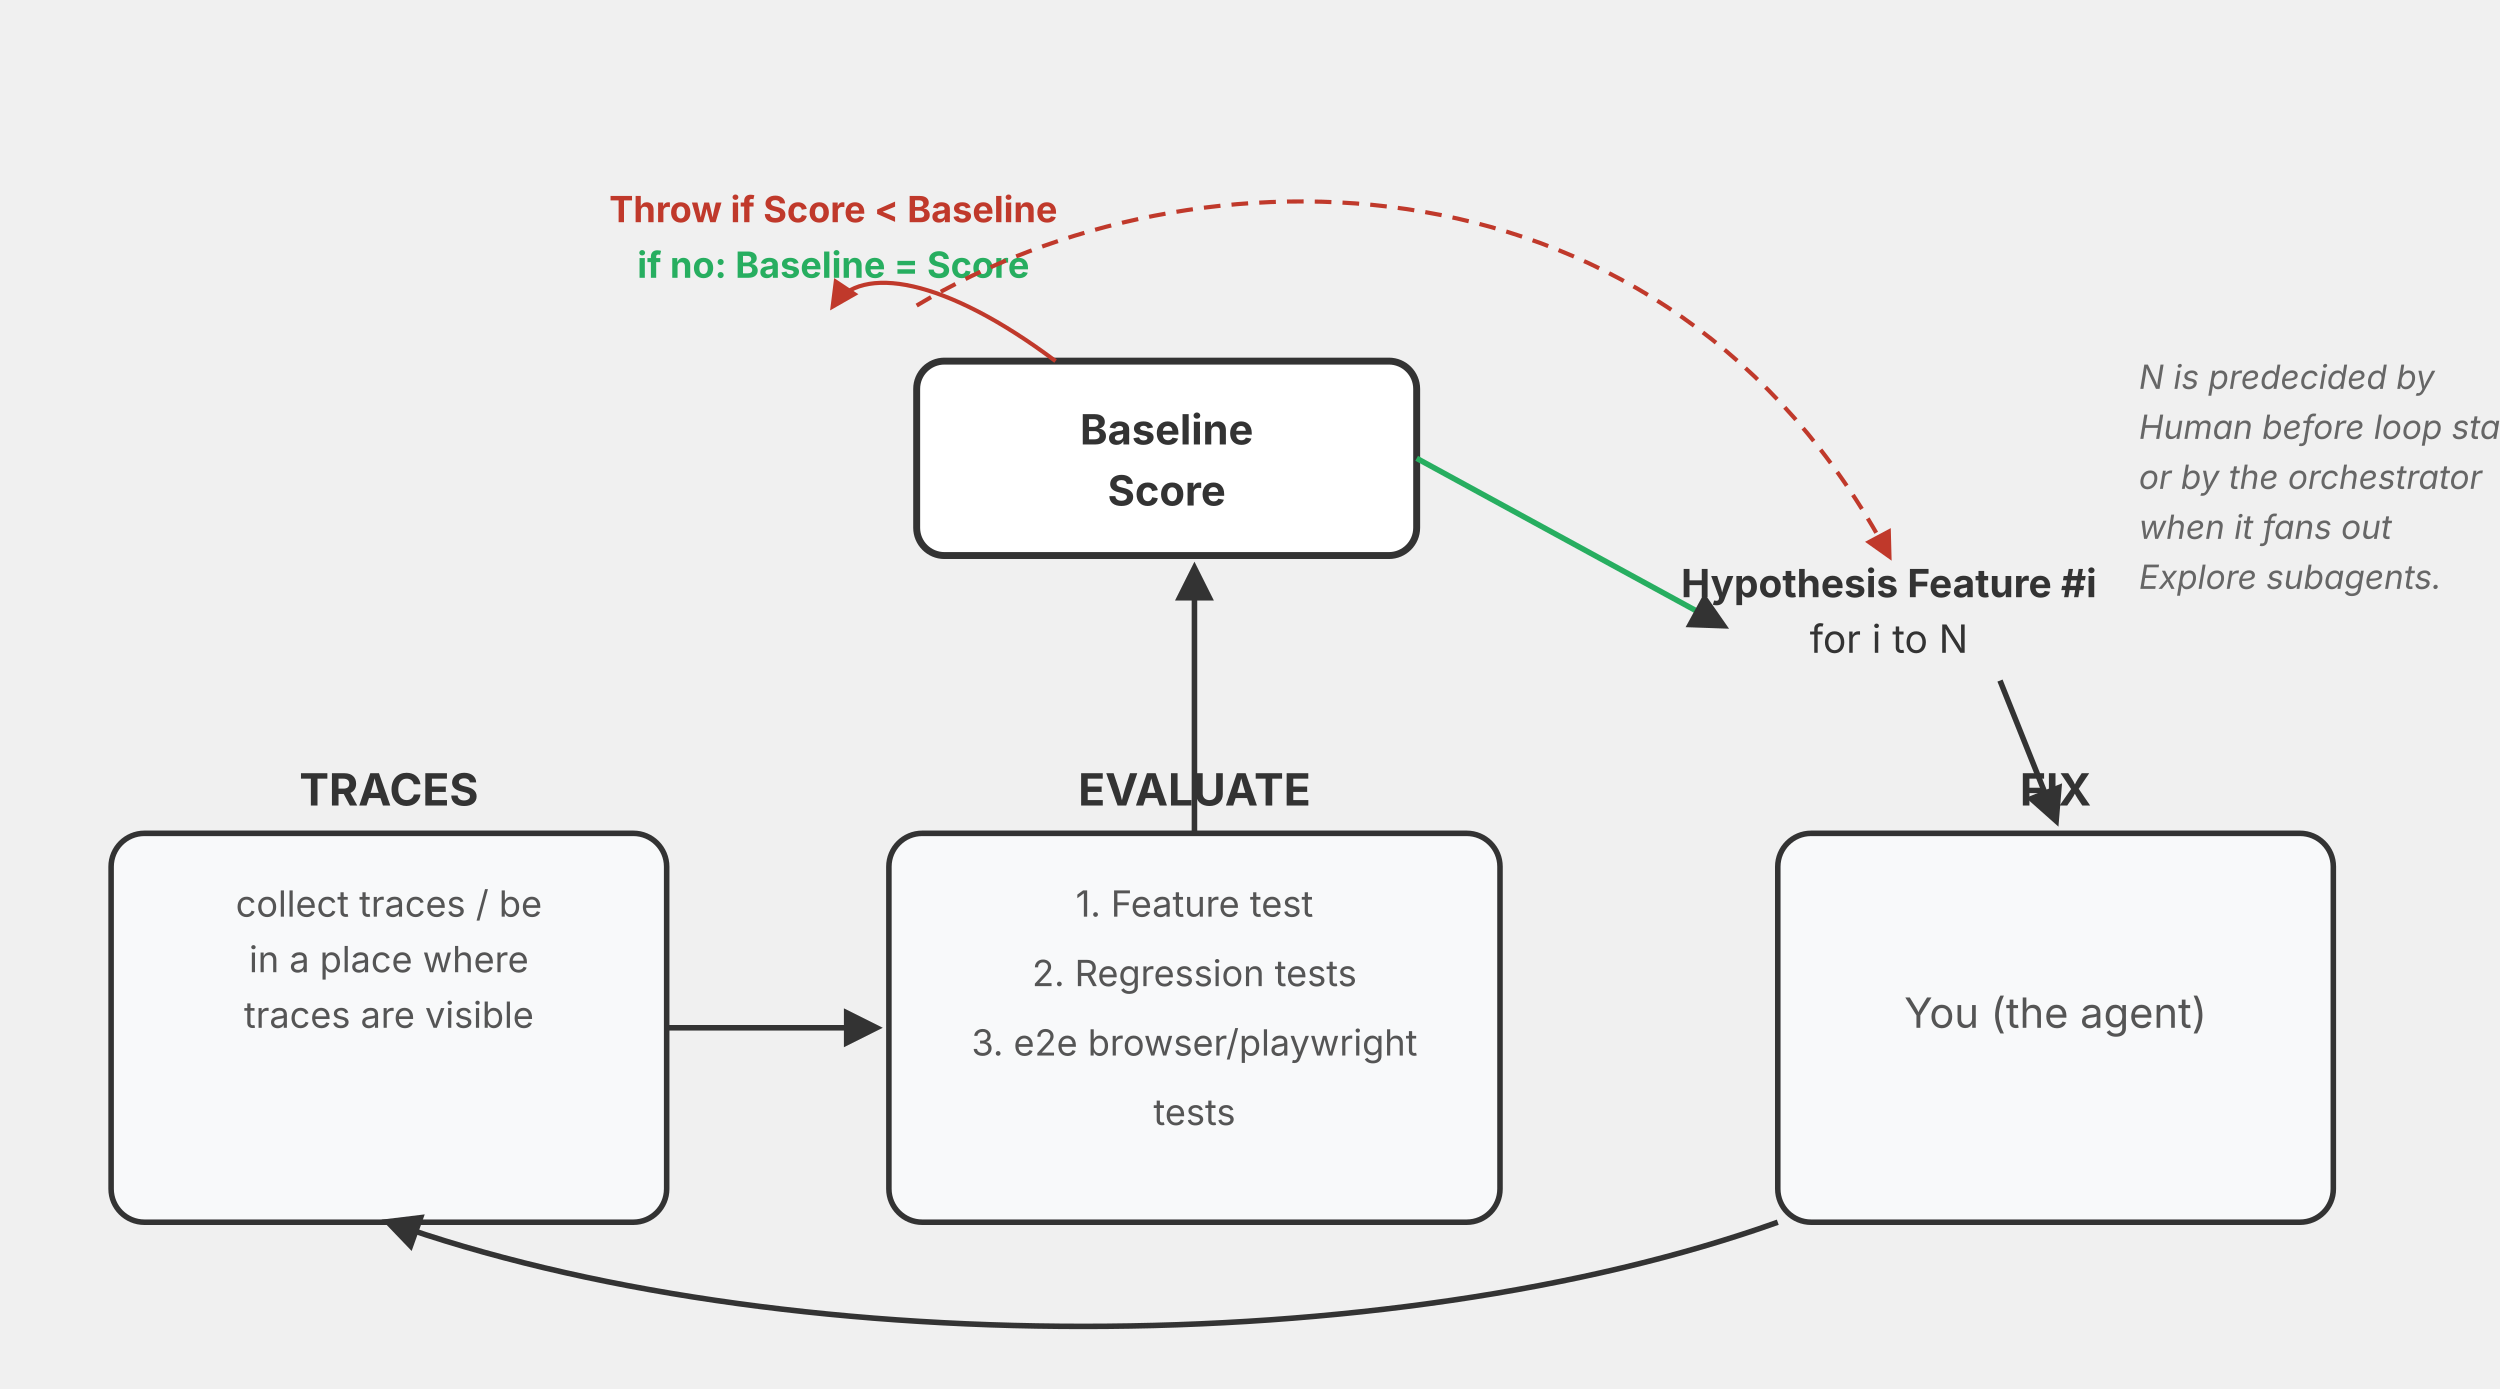
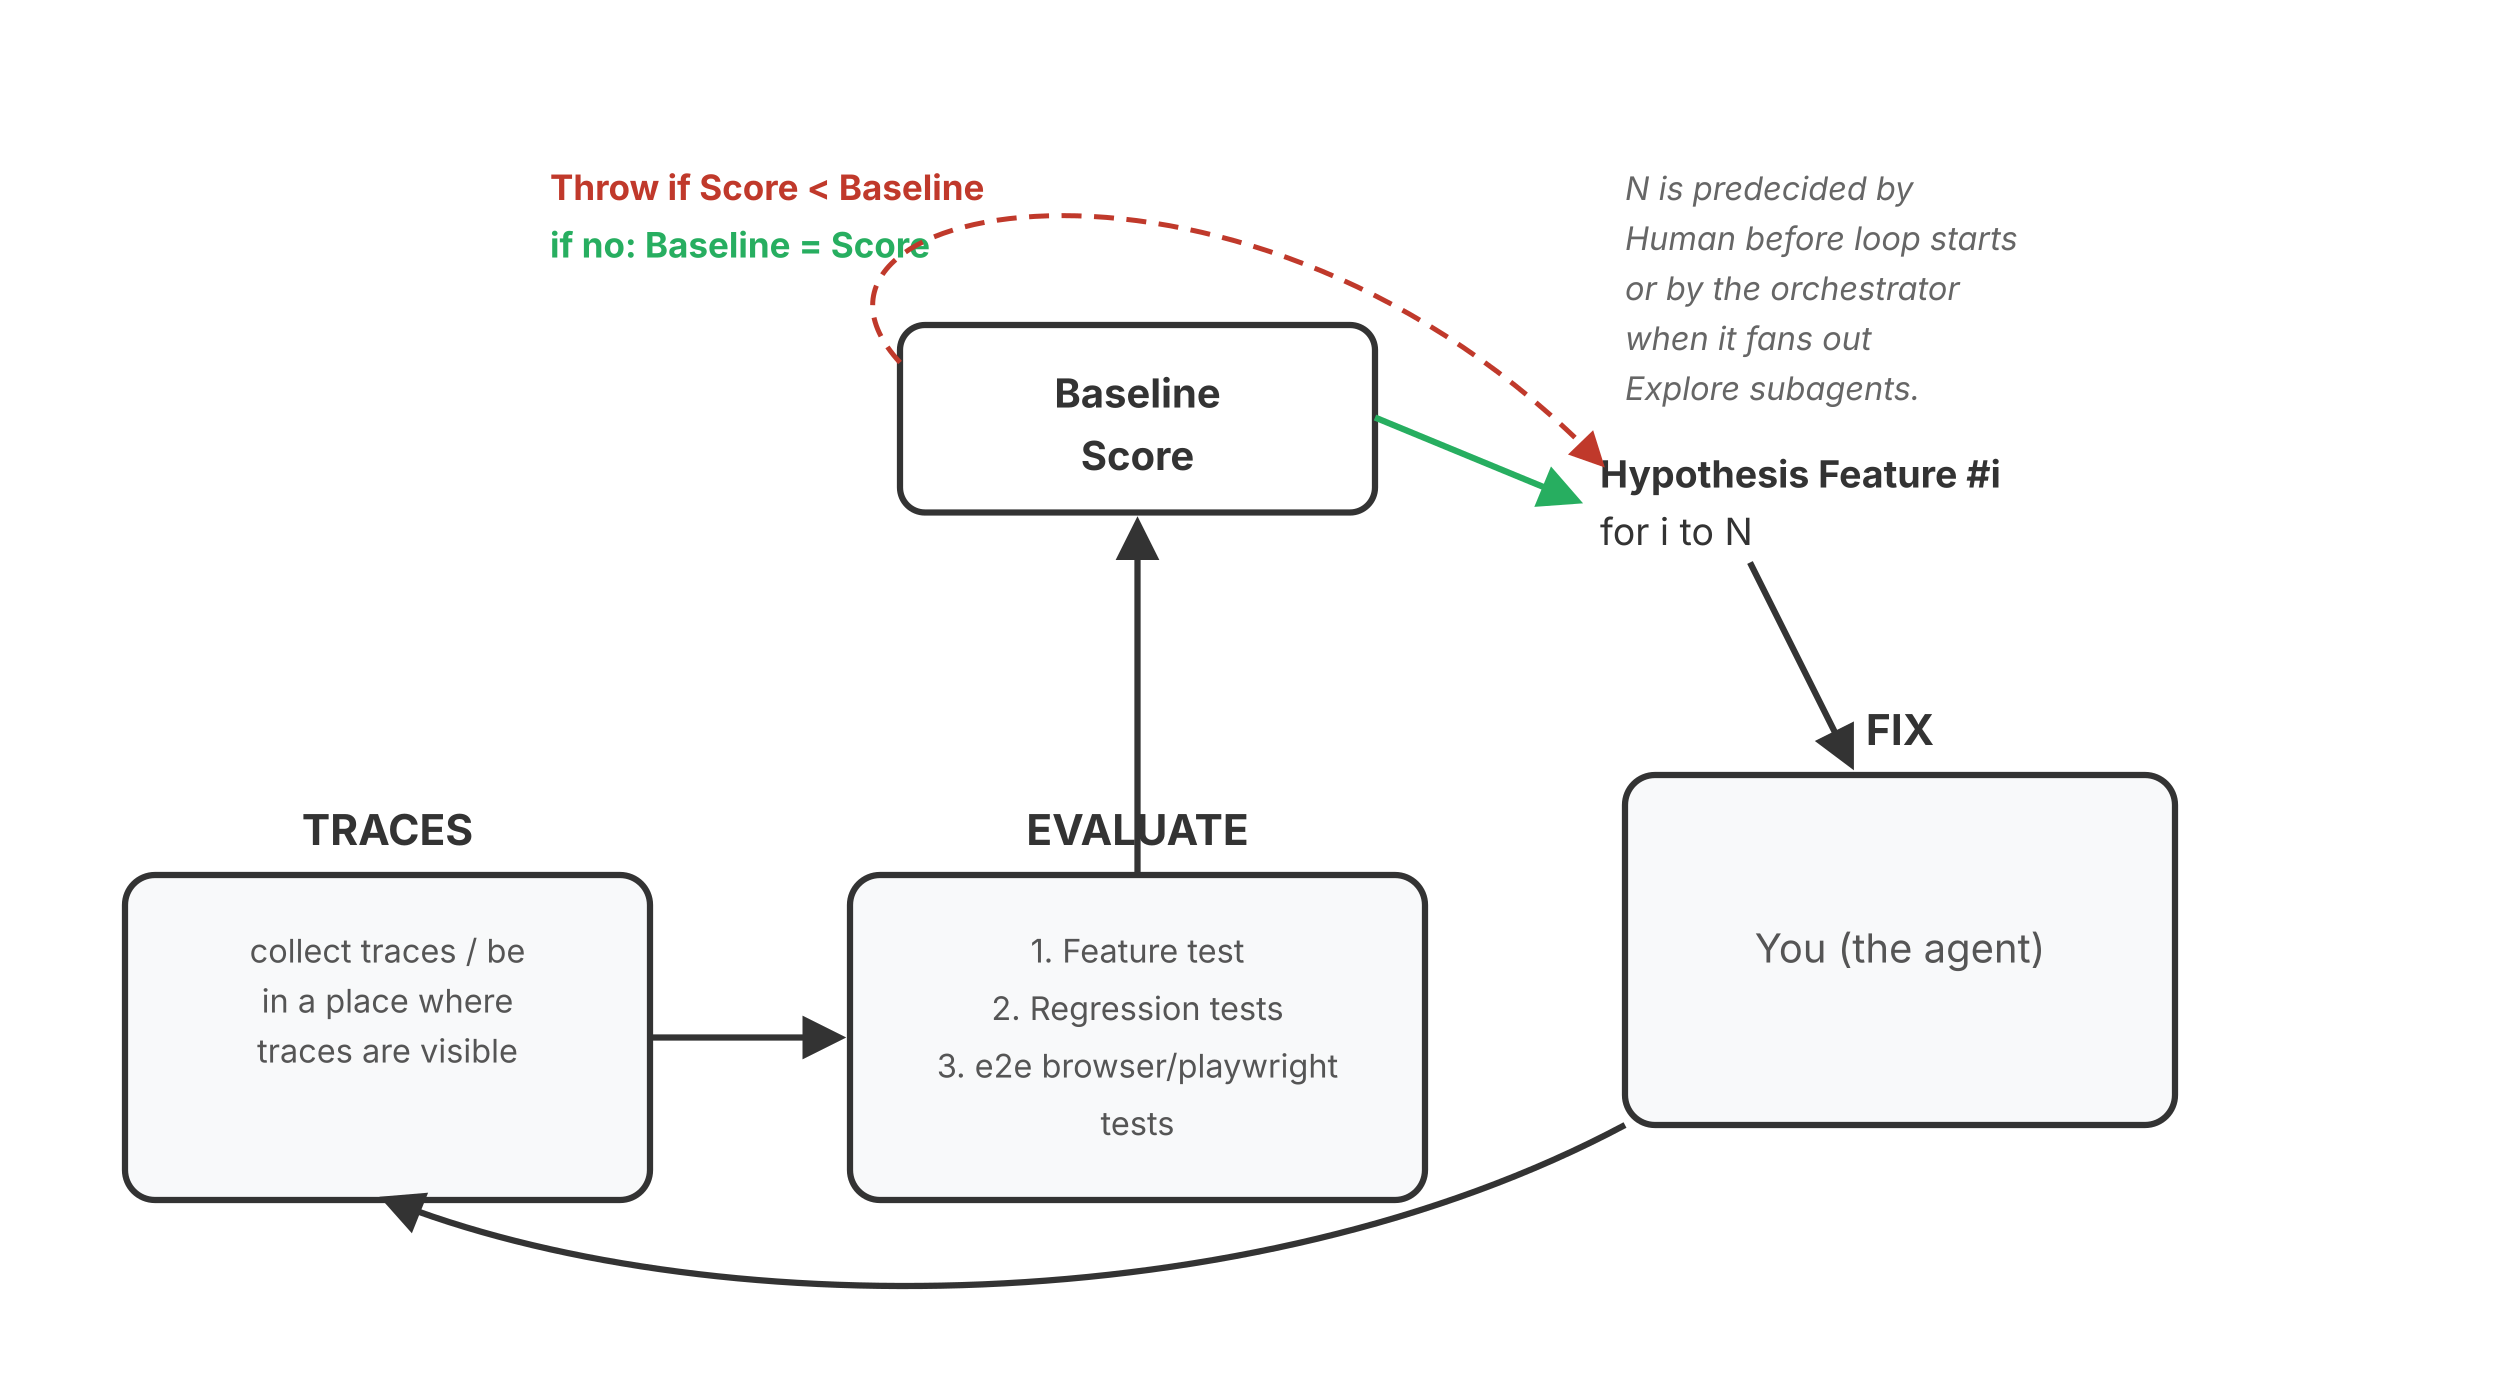
- <svg xmlns="http://www.w3.org/2000/svg" width="100%" viewBox="0 0 900 500" role="img" style="font-family: system-ui, -apple-system, sans-serif;">
+ <svg xmlns="http://www.w3.org/2000/svg" width="100%" viewBox="0 0 1000 550" role="img" style="font-family: system-ui, -apple-system, sans-serif;">
  <defs>
    <marker id="arrow" viewBox="0 0 10 10" refX="8" refY="5" markerWidth="7" markerHeight="7" orient="auto-start-reverse">
      <path d="M 0 0 L 10 5 L 0 10 z" fill="#333" />
    </marker>
    <marker id="arrow-red" viewBox="0 0 10 10" refX="8" refY="5" markerWidth="7" markerHeight="7" orient="auto-start-reverse">
      <path d="M 0 0 L 10 5 L 0 10 z" fill="#c0392b" />
    </marker>
+     <marker id="arrow-green" viewBox="0 0 10 10" refX="8" refY="5" markerWidth="7" markerHeight="7" orient="auto-start-reverse">
+       <path d="M 0 0 L 10 5 L 0 10 z" fill="#27ae60" />
+     </marker>
  </defs>
-   <rect x="40" y="300" width="200" height="140" rx="12" fill="#f8f9fa" stroke="#333" stroke-width="2" />
-   <text x="140" y="290" text-anchor="middle" font-size="16" font-weight="bold" fill="#333">TRACES</text>
-   <text x="140" y="330" text-anchor="middle" font-size="13" fill="#555">collect traces / be</text>
-   <text x="140" y="350" text-anchor="middle" font-size="13" fill="#555">in a place where</text>
-   <text x="140" y="370" text-anchor="middle" font-size="13" fill="#555">traces are visible</text>
-   <rect x="320" y="300" width="220" height="140" rx="12" fill="#f8f9fa" stroke="#333" stroke-width="2" />
-   <text x="430" y="290" text-anchor="middle" font-size="16" font-weight="bold" fill="#333">EVALUATE</text>
-   <text x="430" y="330" text-anchor="middle" font-size="13" fill="#555">1. Feature test</text>
-   <text x="430" y="355" text-anchor="middle" font-size="13" fill="#555">2. Regression tests</text>
-   <text x="430" y="380" text-anchor="middle" font-size="13" fill="#555">3. e2e browser/playwright</text>
-   <text x="430" y="405" text-anchor="middle" font-size="13" fill="#555">   tests</text>
-   <rect x="640" y="300" width="200" height="140" rx="12" fill="#f8f9fa" stroke="#333" stroke-width="2" />
-   <text x="740" y="290" text-anchor="middle" font-size="16" font-weight="bold" fill="#333">FIX</text>
-   <text x="740" y="370" text-anchor="middle" font-size="15" fill="#555">You (the agent)</text>
-   <rect x="330" y="130" width="180" height="70" rx="10" fill="#fff" stroke="#333" stroke-width="2.5" />
-   <text x="420" y="160" text-anchor="middle" font-size="15" font-weight="bold" fill="#333">Baseline</text>
-   <text x="420" y="182" text-anchor="middle" font-size="15" font-weight="bold" fill="#333">Score</text>
-   <text x="680" y="215" text-anchor="middle" font-size="14" font-weight="bold" fill="#333">Hypothesis Feature #i</text>
-   <text x="680" y="235" text-anchor="middle" font-size="14" fill="#333">for i to N</text>
-   <text x="770" y="140" font-size="12" fill="#666" font-style="italic">N is predecided by</text>
-   <text x="770" y="158" font-size="12" fill="#666" font-style="italic">Human before loop starts</text>
-   <text x="770" y="176" font-size="12" fill="#666" font-style="italic">or by the orchestrator</text>
-   <text x="770" y="194" font-size="12" fill="#666" font-style="italic">when it fans out</text>
-   <text x="770" y="212" font-size="12" fill="#666" font-style="italic">Explore subagents.</text>
-   <text x="300" y="80" text-anchor="middle" font-size="13" font-weight="bold" fill="#c0392b">Throw if Score &lt; Baseline</text>
-   <text x="300" y="100" text-anchor="middle" font-size="13" fill="#27ae60" font-weight="bold">if no: Baseline = Score</text>
-   <path d="M 240 370 L 315 370" fill="none" stroke="#333" stroke-width="2" marker-end="url(#arrow)" />
-   <path d="M 430 300 L 430 205" fill="none" stroke="#333" stroke-width="2" marker-end="url(#arrow)" />
-   <path d="M 380 130 C 340 100 310 95 300 110" fill="none" stroke="#c0392b" stroke-width="1.5" marker-end="url(#arrow-red)" />
-   <path d="M 510 165 L 620 225" fill="none" stroke="#27ae60" stroke-width="2" marker-end="url(#arrow)" />
-   <path d="M 720 245 L 740 295" fill="none" stroke="#333" stroke-width="2" marker-end="url(#arrow)" />
-   <path d="M 640 440 C 500 490 280 490 140 440" fill="none" stroke="#333" stroke-width="2" marker-end="url(#arrow)" />
-   <path d="M 330 110 C 430 50 600 50 680 200" fill="none" stroke="#c0392b" stroke-width="1.5" stroke-dasharray="6,4" marker-end="url(#arrow-red)" />
+   <rect width="1000" height="550" fill="#fff" />
+   <rect x="50" y="350" width="210" height="130" rx="12" fill="#f8f9fa" stroke="#333" stroke-width="2.5" />
+   <text x="155" y="338" text-anchor="middle" font-size="17" font-weight="bold" fill="#333">TRACES</text>
+   <text x="155" y="385" text-anchor="middle" font-size="13" fill="#555">collect traces / be</text>
+   <text x="155" y="405" text-anchor="middle" font-size="13" fill="#555">in a place where</text>
+   <text x="155" y="425" text-anchor="middle" font-size="13" fill="#555">traces are visible</text>
+   <rect x="340" y="350" width="230" height="130" rx="12" fill="#f8f9fa" stroke="#333" stroke-width="2.5" />
+   <text x="455" y="338" text-anchor="middle" font-size="17" font-weight="bold" fill="#333">EVALUATE</text>
+   <text x="455" y="385" text-anchor="middle" font-size="13" fill="#555">1. Feature test</text>
+   <text x="455" y="408" text-anchor="middle" font-size="13" fill="#555">2. Regression tests</text>
+   <text x="455" y="431" text-anchor="middle" font-size="13" fill="#555">3. e2e browser/playwright</text>
+   <text x="455" y="454" text-anchor="middle" font-size="13" fill="#555">   tests</text>
+   <rect x="360" y="130" width="190" height="75" rx="10" fill="#fff" stroke="#333" stroke-width="2.5" />
+   <text x="455" y="163" text-anchor="middle" font-size="16" font-weight="bold" fill="#333">Baseline</text>
+   <text x="455" y="188" text-anchor="middle" font-size="16" font-weight="bold" fill="#333">Score</text>
+   <text x="220" y="80" font-size="14" font-weight="bold" fill="#c0392b">Throw if Score &lt; Baseline</text>
+   <text x="220" y="103" font-size="14" font-weight="bold" fill="#27ae60">if no: Baseline = Score</text>
+   <text x="640" y="195" font-size="15" font-weight="bold" fill="#333">Hypothesis Feature #i</text>
+   <text x="640" y="218" font-size="15" fill="#333">for i to N</text>
+   <text x="650" y="80" font-size="13" fill="#666" font-style="italic">N is predecided by</text>
+   <text x="650" y="100" font-size="13" fill="#666" font-style="italic">Human before loop starts</text>
+   <text x="650" y="120" font-size="13" fill="#666" font-style="italic">or by the orchestrator</text>
+   <text x="650" y="140" font-size="13" fill="#666" font-style="italic">when it fans out</text>
+   <text x="650" y="160" font-size="13" fill="#666" font-style="italic">Explore subagents.</text>
+   <rect x="650" y="310" width="220" height="140" rx="12" fill="#f8f9fa" stroke="#333" stroke-width="2.5" />
+   <text x="760" y="298" text-anchor="middle" font-size="17" font-weight="bold" fill="#333">FIX</text>
+   <text x="760" y="385" text-anchor="middle" font-size="16" fill="#555">You (the agent)</text>
+   <path d="M 260 415 L 335 415" fill="none" stroke="#333" stroke-width="2.5" marker-end="url(#arrow)" />
+   <path d="M 455 350 L 455 210" fill="none" stroke="#333" stroke-width="2.5" marker-end="url(#arrow)" />
+   <path d="M 550 167 L 630 200" fill="none" stroke="#27ae60" stroke-width="2.5" marker-end="url(#arrow-green)" />
+   <path d="M 360 145 C 300 80 500 40 640 185" fill="none" stroke="#c0392b" stroke-width="2" stroke-dasharray="8,5" marker-end="url(#arrow-red)" />
+   <path d="M 700 225 L 740 305" fill="none" stroke="#333" stroke-width="2.5" marker-end="url(#arrow)" />
+   <path d="M 650 450 C 500 530 280 530 155 480" fill="none" stroke="#333" stroke-width="2.5" marker-end="url(#arrow)" />
</svg>
